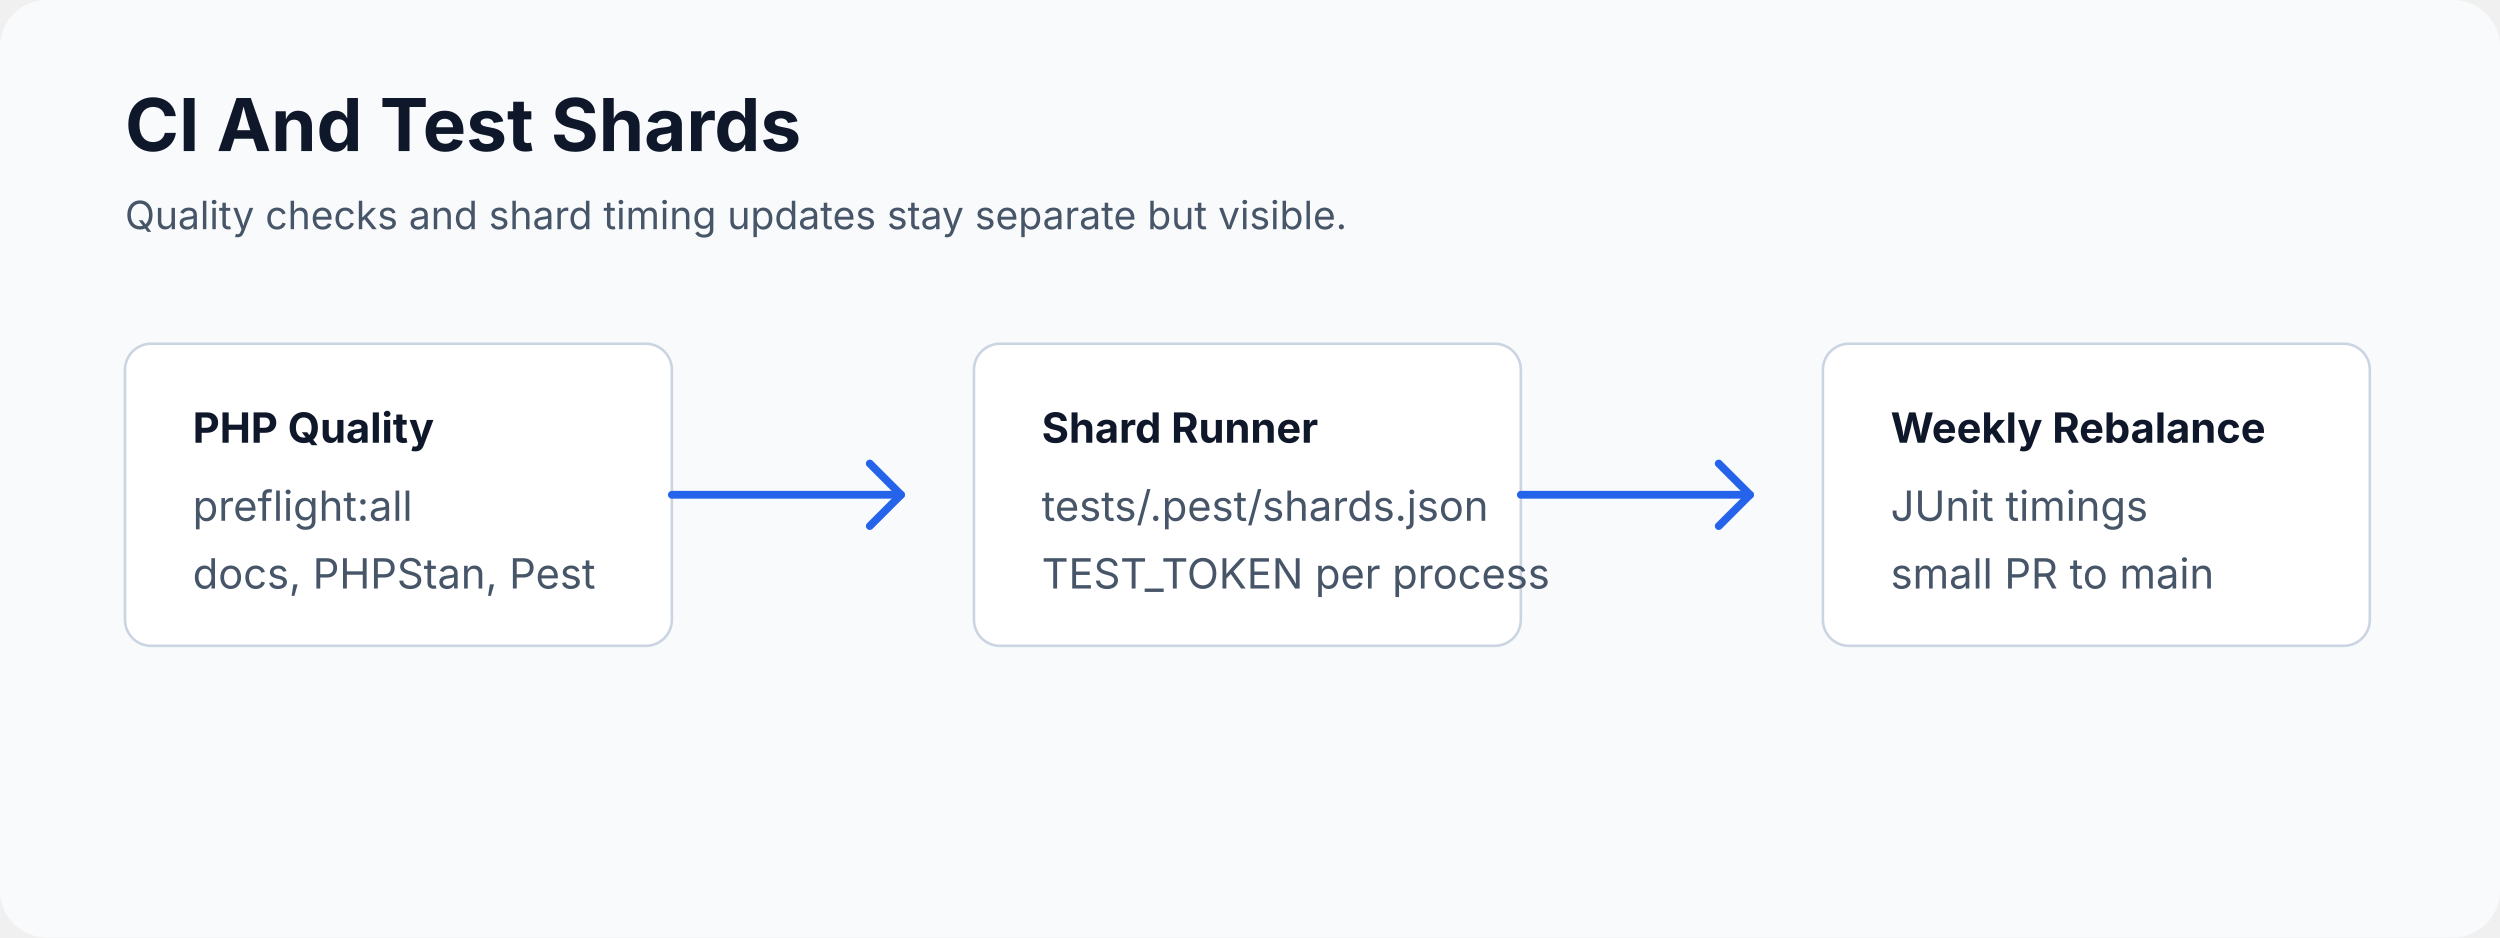
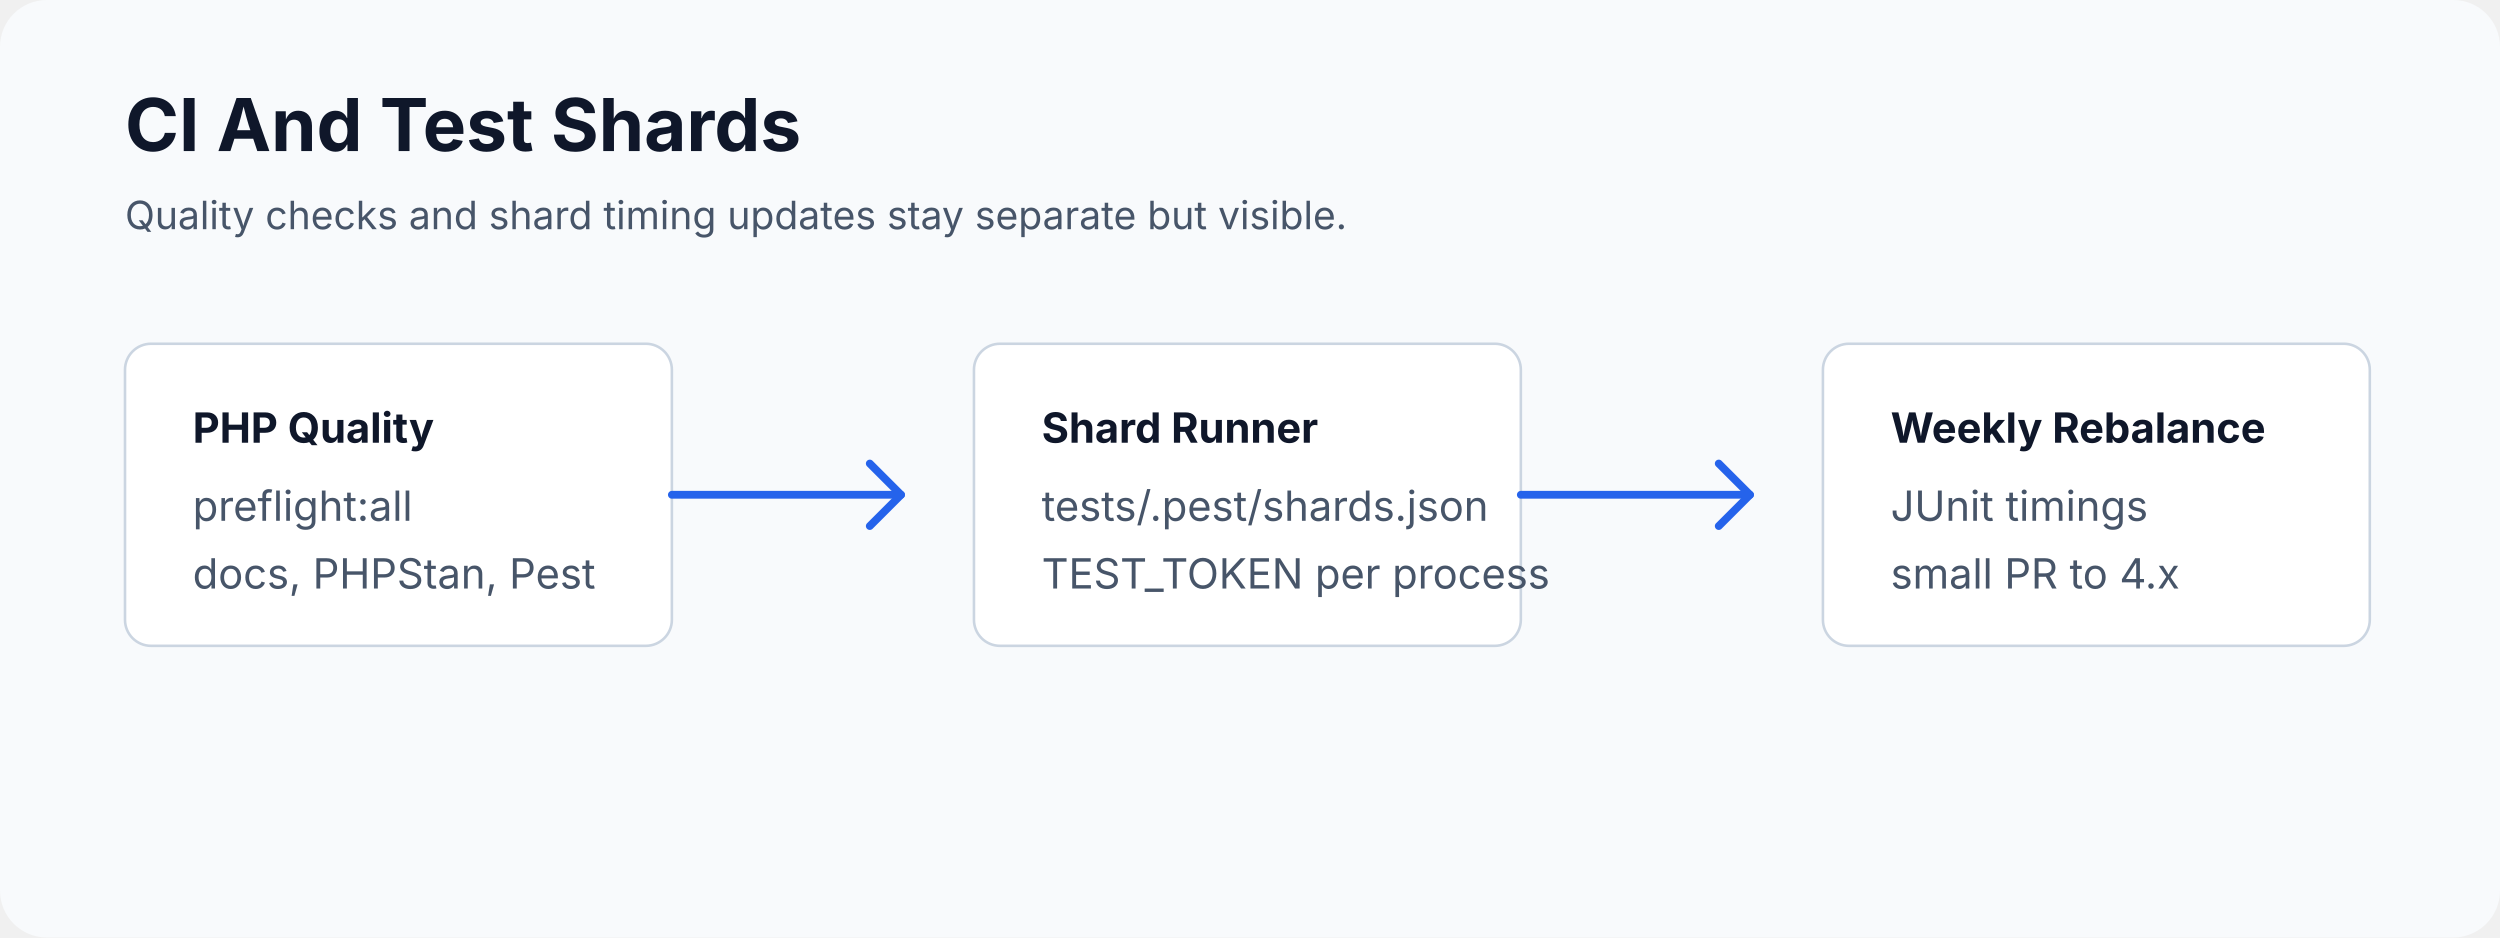
<svg xmlns="http://www.w3.org/2000/svg" width="960" height="360" viewBox="0 0 960 360" role="img" aria-labelledby="title desc">
  <rect width="960" height="360" rx="18" fill="#f8fafc" />
  <g fill="#0f172a" font-family="Inter, Arial, sans-serif">
    <text x="48" y="58" font-size="28" font-weight="700">CI And Test Shards</text>
    <text x="48" y="88" font-size="15" fill="#475569">Quality checks and shard timing updates stay separate but visible.</text>
  </g>
  <g font-family="Inter, Arial, sans-serif" font-size="16">
    <rect x="48" y="132" width="210" height="116" rx="10" fill="#ffffff" stroke="#cbd5e1" />
    <text x="74" y="170" fill="#0f172a" font-weight="700">PHP Quality</text>
    <text x="74" y="200" fill="#475569">preflight:all</text>
    <text x="74" y="226" fill="#475569">docs, PHPStan, Pest</text>
    <rect x="374" y="132" width="210" height="116" rx="10" fill="#ffffff" stroke="#cbd5e1" />
    <text x="400" y="170" fill="#0f172a" font-weight="700">Shard Runner</text>
    <text x="400" y="200" fill="#475569">tests/.pest/shards.json</text>
    <text x="400" y="226" fill="#475569">TEST_TOKEN per process</text>
    <rect x="700" y="132" width="210" height="116" rx="10" fill="#ffffff" stroke="#cbd5e1" />
    <text x="726" y="170" fill="#0f172a" font-weight="700">Weekly Rebalance</text>
    <text x="726" y="200" fill="#475569">JUnit timings</text>
-     <text x="726" y="226" fill="#475569">small PR to main</text>
+     <text x="726" y="226" fill="#475569">small PR to 4.x</text>
  </g>
  <g fill="none" stroke="#2563eb" stroke-width="3" stroke-linecap="round" stroke-linejoin="round">
    <path d="M258 190h88" />
    <path d="M334 178l12 12-12 12" />
    <path d="M584 190h88" />
    <path d="M660 178l12 12-12 12" />
  </g>
</svg>
